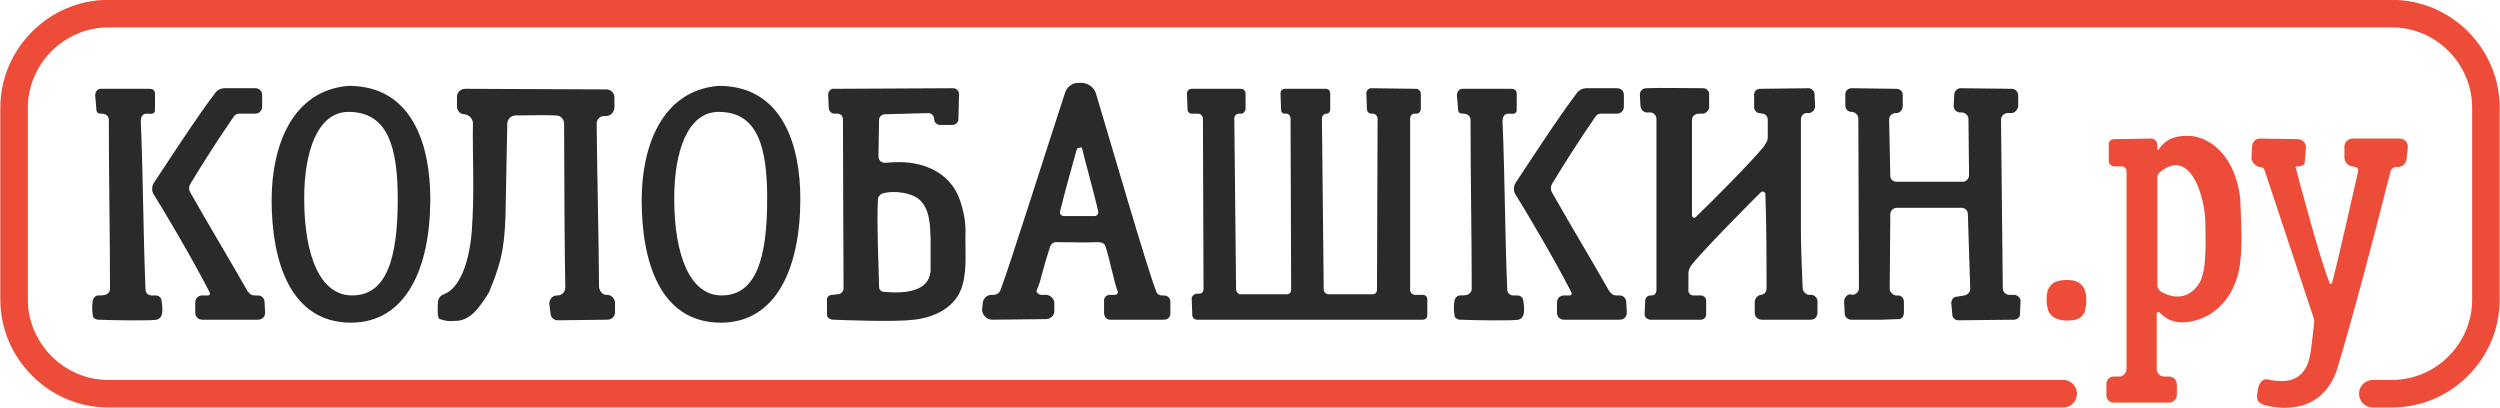
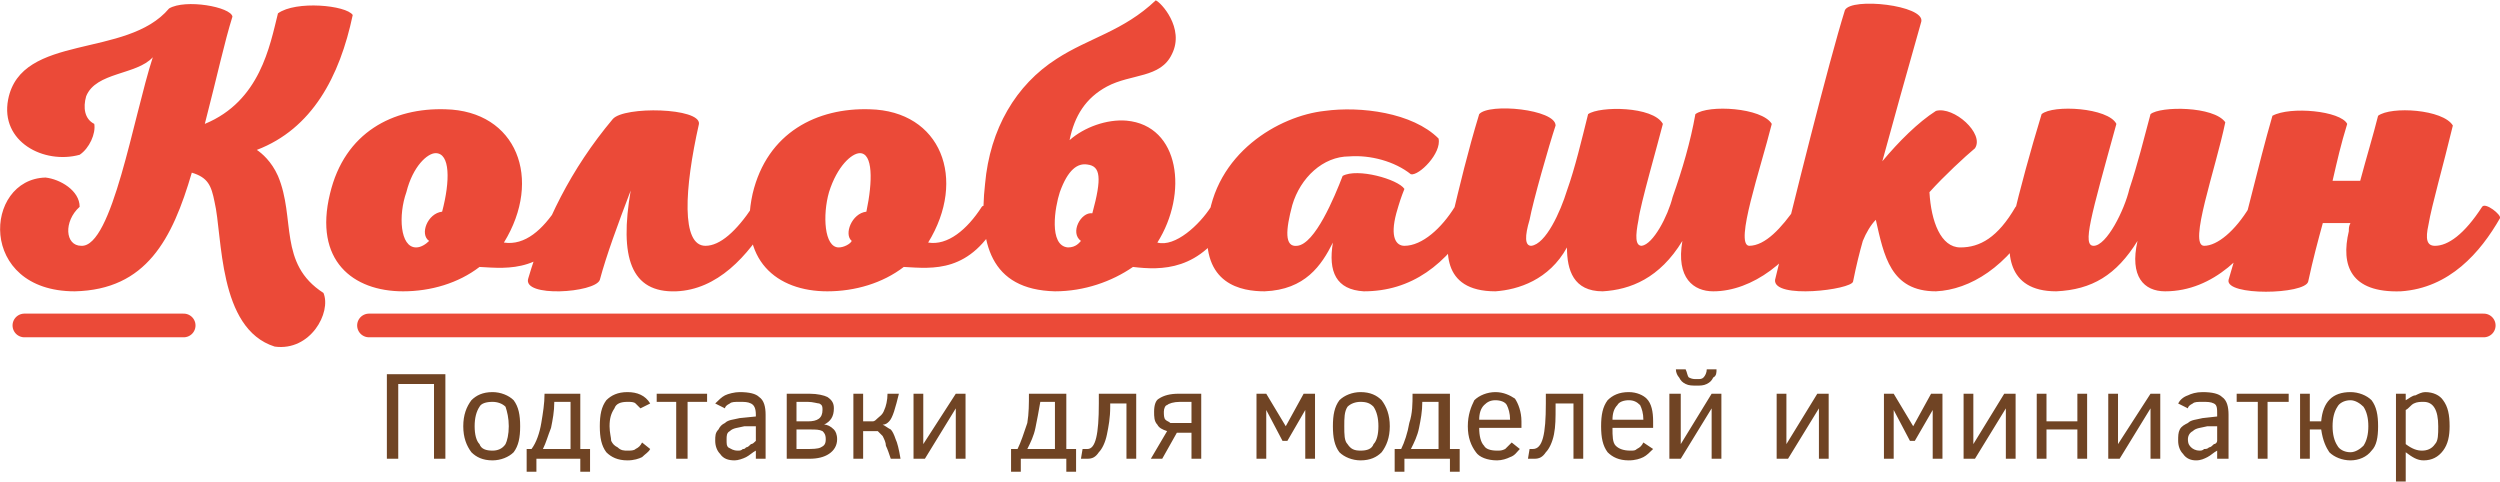
- <svg xmlns="http://www.w3.org/2000/svg" xml:space="preserve" width="64.007mm" height="10.444mm" version="1.1" style="shape-rendering:geometricPrecision; text-rendering:geometricPrecision; image-rendering:optimizeQuality; fill-rule:evenodd; clip-rule:evenodd" viewBox="0 0 4221 689">
+ <svg xmlns="http://www.w3.org/2000/svg" xml:space="preserve" width="74.523mm" height="14.364mm" version="1.1" style="shape-rendering:geometricPrecision; text-rendering:geometricPrecision; image-rendering:optimizeQuality; fill-rule:evenodd; clip-rule:evenodd" viewBox="0 0 1538 296">
  <defs>
    <style type="text/css">
   
-     .str0 {stroke:#ED4D38;stroke-width:46.528;stroke-linecap:round}
-     .fil2 {fill:none}
-     .fil0 {fill:#2B2A29;fill-rule:nonzero}
-     .fil1 {fill:#ED4D38;fill-rule:nonzero}
+     .str0 {stroke:#EB4A38;stroke-width:14.562;stroke-linecap:round}
+     .fil1 {fill:none}
+     .fil2 {fill:#704424;fill-rule:nonzero}
+     .fil0 {fill:#EB4A38;fill-rule:nonzero}
   
  </style>
  </defs>
  <g id="Слой_x0020_1">
-     <g id="_2156681023552">
-       <path class="fil0" d="M418 493c-37,-65 -60,-102 -98,-169 -2,-4 -2,-9 1,-14 22,-36 44,-71 73,-113 2,-3 5,-5 9,-5l27 0c7,0 12,-5 12,-12l0 -19c0,-8 -5,-12 -12,-12l-51 0c-7,0 -13,3 -17,9 -30,39 -85,124 -103,151 -3,5 -4,12 -1,18 17,27 64,106 95,166 2,3 0,6 -2,6 -4,0 -7,0 -10,0 -7,0 -12,5 -12,12l0 17c0,7 5,12 12,12l94 0c7,0 12,-5 12,-12l-1 -18c0,-6 -5,-11 -11,-11l-6 0c-5,0 -9,-3 -11,-7l0 1zm-253 6c-4,0 -8,4 -9,8 -2,11 -1,19 0,26 0,4 5,7 9,7 25,1 89,2 99,0 10,-3 11,-13 8,-33 -1,-5 -5,-8 -10,-8l-7 0c-5,0 -10,-4 -10,-10 -4,-94 -4,-194 -8,-284 0,-9 4,-13 10,-13l3 0c5,1 11,0 11,-6 0,-10 0,-17 0,-27 0,-8 -5,-9 -10,-9 -24,0 -57,0 -82,0 -5,0 -9,5 -9,11l2 24c0,5 3,7 8,7 0,0 13,-1 13,11 0,94 2,195 2,285 0,5 -4,9 -8,10 -4,1 -8,1 -12,1zm427 46c93,0 134,-92 134,-209 0,-89 -29,-191 -138,-191 -97,8 -130,104 -130,193 0,104 32,207 134,207zm-4 -356c66,0 83,59 83,147 0,101 -19,163 -77,163 -54,0 -81,-67 -81,-164 0,-80 23,-146 75,-146zm196 4c8,1 14,8 14,15 -1,58 3,117 -2,183 -4,51 -20,96 -47,106 -6,2 -10,7 -10,14 -1,11 -1,27 3,28 10,3 14,4 26,3 24,0 39,-19 57,-48l0 0c18,-44 26,-68 28,-129l3 -156c0,-8 7,-14 14,-14 21,0 47,-1 68,0 8,0 14,6 14,14 0,79 1,232 2,277 0,7 -6,13 -13,13l-1 0c-8,0 -13,7 -13,14l2 16c0,7 6,12 12,12l84 -1c7,0 13,-5 13,-13l0 -15c0,-8 -6,-13 -12,-14l-3 0c-6,0 -11,-6 -12,-13 0,-49 -4,-239 -4,-277 0,-6 5,-11 11,-12l5 0c8,0 14,-7 14,-15l0 -16c0,-8 -6,-14 -14,-14l-238 -1c-8,0 -14,6 -14,14l0 15c0,8 5,14 13,14l0 0 0 0zm433 352c93,0 134,-92 134,-209 0,-89 -29,-191 -138,-191 -97,8 -130,104 -130,193 0,104 31,207 134,207zm-4 -356c66,0 82,59 82,147 0,101 -19,163 -77,163 -53,0 -80,-67 -80,-164 0,-80 23,-146 75,-146zm406 -30c0,-6 -5,-10 -10,-10l-201 1c-5,-1 -10,4 -10,10l1 22c0,5 4,10 10,10l5 0c5,0 9,4 9,10 0,88 1,245 1,285 0,5 -4,10 -10,10l-9 1c-5,0 -9,3 -9,8l0 26c0,5 6,8 11,8 26,1 105,4 136,0 35,-4 72,-21 82,-59 8,-28 4,-62 5,-92 0,-20 -6,-46 -15,-64 -20,-38 -62,-53 -105,-51 -6,0 -11,1 -16,1 -7,0 -11,-5 -11,-11 0,-20 1,-49 1,-62 0,-5 5,-9 10,-9l73 -2c6,0 10,5 10,10 0,6 5,10 10,10l21 0c5,0 10,-4 10,-10l1 -42zm-48 299c-3,35 -44,38 -78,35 -6,0 -9,-4 -9,-9 -1,-49 -4,-97 -2,-147 0,-4 3,-8 7,-10 19,-6 53,-2 66,13 15,17 15,40 16,62 0,19 0,38 0,56zm249 -318c-10,0 -19,7 -22,17 -37,113 -94,294 -109,333 -2,5 -7,8 -11,8l-4 0c-8,0 -15,7 -15,15l-1 10c0,9 8,17 17,17l91 -1c7,0 14,-6 14,-13l0 -14c0,-7 -6,-13 -13,-14l-9 0c-4,0 -9,-4 -8,-7 3,-7 7,-18 8,-24 5,-19 9,-32 15,-51 2,-4 5,-7 10,-7 19,0 50,1 71,0 6,0 10,2 12,6 8,24 15,62 21,77 1,3 -1,6 -5,6l-8 0c-6,0 -11,5 -10,11l0 19c0,7 4,12 10,12l91 0c6,0 11,-4 11,-10l0 -20c0,-6 -4,-11 -11,-11l-3 0c-5,0 -9,-3 -10,-7 -17,-44 -76,-249 -102,-335 -3,-9 -12,-16 -22,-17l-8 0zm34 216c1,6 -2,9 -7,9l-51 0c-4,0 -8,-4 -6,-9 7,-30 25,-93 28,-104 1,-2 2,-2 3,-2l4 -1c1,0 2,1 2,2 2,10 20,75 27,105zm326 133c0,5 -3,8 -7,8l-79 0c-3,0 -7,-4 -7,-8l-3 -289c0,-5 4,-8 8,-8l4 0c3,0 7,-4 7,-8l0 -26c0,-4 -3,-8 -7,-8l-84 0c-5,0 -8,4 -8,8l1 27c0,4 3,7 8,7l10 0c4,0 8,4 8,8l1 288c0,5 -3,8 -7,8l-5 0c-4,1 -8,4 -8,8l1 28c0,5 4,8 8,8l381 0c5,0 8,-3 8,-8l0 -26c0,-5 -3,-8 -8,-8l-14 0c-4,-1 -7,-4 -7,-8l0 -290c0,-4 3,-8 7,-8l4 0c4,0 7,-4 7,-8l0 -26c0,-4 -4,-8 -7,-8l-77 -1c-4,0 -8,4 -8,8l1 27c0,4 3,8 7,8l3 0c4,0 8,4 8,8l-1 289c0,5 -3,8 -7,8l-75 0c-4,0 -8,-4 -8,-8l-3 -289c0,-4 3,-8 8,-8 4,0 6,-4 6,-7l0 -27c0,-5 -3,-8 -7,-8l-69 0c-5,0 -8,3 -8,8l1 27c0,4 2,7 7,7l2 0c4,0 7,4 7,8l1 289 0 0zm538 4c-37,-65 -60,-102 -98,-169 -2,-4 -2,-9 1,-14 22,-36 44,-71 73,-113 2,-3 5,-5 9,-5l27 0c7,0 12,-5 12,-12l0 -19c0,-8 -5,-12 -12,-12l-51 0c-7,0 -13,3 -17,9 -30,39 -85,124 -103,151 -3,5 -4,12 -1,18 17,27 64,106 95,166 2,3 0,6 -2,6 -4,0 -7,0 -10,0 -7,0 -12,5 -12,12l0 17c0,7 5,12 12,12l94 0c7,0 12,-5 12,-12l-1 -18c0,-6 -5,-11 -11,-11l-6 0c-5,0 -9,-3 -11,-7l0 1zm-253 6c-4,0 -8,4 -9,8 -2,11 -1,19 0,26 0,4 5,7 9,7 25,1 89,2 99,0 10,-3 11,-13 8,-33 -1,-5 -5,-8 -10,-8l-7 0c-5,0 -10,-4 -10,-10 -4,-94 -4,-194 -8,-284 0,-9 4,-13 10,-13l3 0c5,1 11,0 11,-6 0,-10 0,-17 0,-27 0,-8 -5,-9 -10,-9 -24,0 -57,0 -82,0 -5,0 -9,5 -9,11l2 24c0,5 3,7 8,7 0,0 13,-1 13,11 0,94 2,195 2,285 0,5 -4,9 -8,10 -4,1 -8,1 -12,1zm398 -132c-2,2 -6,0 -6,-3l0 -161c0,-6 4,-10 10,-11l9 0c5,-1 9,-5 10,-10 0,-7 0,-16 0,-23 0,-6 -5,-10 -10,-10 -28,0 -75,-1 -96,0 -7,0 -11,5 -11,11l1 19c1,6 5,11 11,11l6 0c5,0 10,5 10,11 0,47 0,251 0,289 0,5 -3,9 -8,9l-2 0c-5,0 -9,4 -9,9l-1 23c0,5 5,9 10,9l85 0c5,0 9,-4 9,-9l0 -23c0,-5 -4,-9 -9,-9l-13 0c-5,0 -9,-5 -8,-10l0 -27c0,-5 2,-10 5,-14 19,-25 108,-114 117,-123 3,-3 8,-1 8,3 2,47 2,130 2,159 0,6 -4,11 -10,11 -5,1 -10,6 -10,12l0 18c0,7 5,12 12,12l83 0c6,0 11,-5 11,-12l0 -19c0,-6 -5,-11 -11,-11l-4 0c-5,-1 -10,-6 -10,-11 -1,-22 -3,-71 -3,-94l0 -191c0,-6 4,-11 10,-11l4 0c6,-1 10,-6 10,-12l-1 -20c0,-5 -5,-10 -10,-10l-82 1c-6,0 -11,5 -10,12l0 19c0,5 4,10 9,10l5 1c5,0 9,5 9,10 0,8 0,23 0,31 0,5 -4,10 -7,15 -24,29 -87,92 -115,119l0 0zm549 140c-1,-5 -6,-9 -11,-9l-8 0c-6,0 -11,-5 -11,-11l-3 -285c0,-5 4,-10 10,-11l9 0c5,-1 9,-6 10,-11l0 -19c0,-6 -5,-11 -11,-11l-86 -1c-6,0 -11,5 -11,11l-1 19c0,6 5,11 11,11l4 0c6,1 10,6 10,11l1 95c0,6 -5,11 -11,11l-111 0c-6,0 -11,-4 -11,-10l-2 -95c0,-6 5,-11 11,-11l1 0c6,0 11,-5 11,-12l0 -19c0,-6 -5,-10 -11,-10l-75 -1c-6,0 -11,4 -11,10l0 19c0,6 4,11 11,11 5,0 11,5 11,11l1 287c0,6 -5,11 -12,11l-2 -1c-6,0 -11,6 -11,12l1 21c0,5 5,10 11,10l52 0 27 -1c5,1 10,-4 10,-11l0 -18c0,-6 -4,-11 -10,-11l-4 0c-5,-1 -10,-6 -10,-11l1 -126c0,-6 5,-11 11,-11l109 0c6,0 11,4 11,11l4 126c0,5 -4,10 -10,11l-12 2c-6,0 -10,5 -10,11l2 22c2,5 6,7 10,7l94 -1c5,0 10,-4 10,-9l1 -23 0 -1z" />
-       <path class="fil1" d="M3461 529c9,13 26,13 38,12 22,-2 24,-19 24,-36 0,-23 -14,-32 -29,-32 -21,-1 -33,5 -37,21 -2,9 -1,28 4,35zm322 -195c-9,-69 -47,-99 -80,-104 -31,-3 -48,7 -58,23 -1,1 -2,0 -2,-1l0 -8c0,-5 -5,-10 -10,-10l-63 1c-5,0 -10,4 -9,10l0 27c0,5 4,8 8,9l14 0c4,0 8,3 8,8l0 334c0,7 -6,13 -12,13l-10 0c-6,0 -12,5 -12,12l0 20c0,6 5,12 12,12l94 0c7,0 13,-6 13,-13l0 -17c0,-8 -5,-13 -12,-14l-9 0c-7,0 -13,-5 -13,-13 0,-21 0,-69 0,-93 0,-3 3,-4 5,-2 13,14 29,18 46,16 36,-4 68,-28 83,-70 14,-38 8,-99 7,-140zm-69 144c-18,29 -45,26 -64,15 -4,-3 -7,-6 -7,-11l0 -184c0,-1 1,-3 2,-5 54,-49 79,43 79,82 0,17 4,82 -10,103l0 0zm109 206c23,6 95,19 123,-58 30,-100 65,-234 91,-337 1,-3 5,-7 8,-7l5 0c7,0 14,-6 14,-14l2 -18c1,-9 -5,-16 -14,-16l-79 0c-8,0 -15,7 -14,15l0 17c0,8 6,14 13,15l5 1c4,1 6,4 5,8 -4,18 -35,156 -44,188 0,2 -4,2 -4,0 -16,-39 -51,-171 -57,-194 -1,-1 0,-3 2,-3 5,0 13,-1 13,-7l2 -24c1,-8 -6,-15 -14,-15l-64 -1c-7,0 -13,6 -13,14l-1 18c0,8 7,15 14,16 4,0 7,2 8,5l83 250c1,2 1,4 1,7 -4,36 -6,60 -12,73 -13,27 -35,29 -62,25 -9,-4 -18,0 -21,15 -5,23 3,23 10,27z" />
-     </g>
-     <path class="fil2 str0" d="M3484 665l-3302 0c-87,0 -159,-72 -159,-159l0 -324c0,-87 72,-159 159,-159l3857 0c88,0 159,72 159,159l0 324c0,87 -71,159 -159,159l-32 0" />
+     <path class="fil0" d="M171 108c-4,-9 -10,-14 -13,-16 34,-13 51,-45 59,-83 -4,-6 -35,-9 -46,-1 -5,20 -11,54 -45,68 8,-31 12,-50 17,-66 -1,-6 -29,-11 -39,-5 -26,31 -91,15 -99,56 -5,26 22,40 44,34 6,-4 10,-13 9,-19 -6,-3 -7,-10 -5,-17 6,-15 31,-13 41,-24 -12,37 -25,117 -44,116 -10,0 -11,-15 -1,-24 0,-10 -12,-17 -21,-18 -38,1 -42,70 18,70 44,-1 60,-32 72,-73 10,3 12,8 14,18 5,21 2,78 37,89 22,3 35,-21 30,-33 -28,-18 -17,-46 -28,-72zm103 -41c-32,-1 -62,14 -71,52 -10,41 14,60 45,60 17,0 34,-5 47,-15 18,1 41,4 60,-30 1,-2 -10,-10 -12,-7 -9,14 -20,24 -33,22 24,-39 8,-81 -36,-82zm-6 27c9,0 9,17 4,36 -9,1 -14,14 -8,18 -2,2 -5,4 -8,4 -10,0 -11,-20 -6,-34 4,-16 13,-24 18,-24zm148 85c25,-1 44,-21 58,-45 1,-2 -9,-10 -11,-7 -10,15 -20,24 -29,24 -15,0 -13,-35 -4,-75 1,-10 -46,-11 -53,-3 -26,31 -42,64 -52,98 -4,12 41,9 44,1 4,-15 11,-34 19,-55l0 0c-7,41 0,63 28,62zm119 -112c-32,-1 -63,14 -72,52 -9,41 15,60 46,60 17,0 34,-5 47,-15 18,1 41,4 59,-30 2,-2 -9,-10 -11,-7 -9,14 -21,24 -33,22 24,-39 8,-81 -36,-82zm-6 27c8,0 8,17 4,36 -9,1 -14,14 -9,18 -1,2 -5,4 -8,4 -9,0 -10,-20 -6,-34 5,-16 14,-24 19,-24zm120 85c18,0 35,-6 48,-15 17,2 42,3 60,-30 1,-2 -10,-11 -12,-7 -7,11 -22,25 -33,22 19,-30 14,-72 -19,-75 -12,-1 -26,4 -35,12 3,-15 10,-26 23,-33 15,-8 33,-5 40,-20 8,-16 -7,-32 -10,-33 -20,19 -41,23 -61,36 -25,16 -41,43 -44,77 -4,36 3,65 43,66zm8 -27c-12,-1 -8,-25 -5,-34 5,-14 11,-18 17,-17 8,1 9,8 3,30 -7,-1 -14,12 -7,17 -1,1 -3,4 -8,4zm158 -84c-28,3 -68,26 -72,70 -4,37 21,41 35,41 25,-1 35,-16 42,-30 -3,18 2,29 19,30 29,0 51,-16 68,-45 1,-2 -10,-11 -12,-7 -8,13 -20,24 -31,24 -5,0 -9,-5 -5,-20 2,-7 3,-10 5,-15 -4,-6 -29,-13 -38,-8 -5,13 -17,42 -28,43 -8,1 -7,-10 -3,-25 5,-17 19,-30 35,-30 13,-1 28,3 38,11 5,1 19,-13 17,-22 -16,-16 -48,-20 -70,-17zm105 111c14,-1 33,-7 44,-27 0,14 4,27 22,27 17,-1 35,-8 49,-31 -4,23 7,31 19,31 24,0 49,-19 62,-45 1,-2 -9,-10 -11,-7 -9,13 -19,24 -29,24 -9,-1 7,-47 14,-75 -6,-10 -39,-12 -47,-6 -3,17 -8,34 -14,51 -3,12 -12,29 -19,30 -4,0 -4,-6 -2,-16 1,-9 12,-47 15,-59 -6,-11 -39,-11 -46,-6 -4,16 -8,33 -13,47 -4,13 -13,33 -22,34 -4,0 -4,-6 -1,-16 2,-11 12,-46 16,-58 0,-10 -41,-14 -47,-7 -7,23 -12,44 -17,65 -4,17 -7,44 27,44zm320 -52c-11,19 -22,25 -34,25 -12,0 -18,-16 -19,-34 9,-10 22,-22 28,-27 6,-9 -13,-26 -24,-23 -11,7 -23,19 -33,31 6,-22 16,-58 24,-86 2,-10 -43,-15 -47,-7 -10,32 -32,120 -43,166 -1,12 47,6 48,1 2,-10 4,-18 6,-25 2,-5 5,-10 8,-13 5,22 9,44 37,44 21,-1 44,-15 61,-45 2,-2 -9,-10 -12,-7zm83 -57c-4,15 -8,31 -13,46 -3,13 -14,35 -22,35 -7,0 -2,-17 14,-75 -5,-10 -39,-12 -46,-6 -7,23 -13,45 -18,66 -4,18 -4,43 27,43 22,-1 37,-10 50,-31 -5,22 4,31 17,31 30,0 52,-24 63,-45 1,-2 -9,-10 -11,-7 -9,15 -20,24 -28,24 -10,0 7,-47 13,-76 -7,-10 -40,-10 -46,-5zm204 57c-11,17 -21,24 -29,24 -5,0 -6,-4 -4,-13 2,-12 9,-36 15,-61 -6,-10 -38,-12 -46,-6 -3,12 -7,25 -11,40l-17 0c3,-13 5,-22 9,-35 -4,-8 -35,-11 -46,-5 -9,31 -17,68 -27,101 -2,10 47,9 49,1 3,-14 6,-25 9,-36l17 0c-1,2 -1,3 -1,5 -5,21 1,38 32,37 30,-2 49,-24 61,-45 1,-2 -9,-10 -11,-7z" />
+     <line class="fil1 str0" x1="15" y1="200" x2="113" y2="200" />
+     <line class="fil1 str0" x1="227" y1="200" x2="1528" y2="200" />
+     <path class="fil2" d="M238 282l0 -52 36 0 0 52 -7 0 0 -46 -22 0 0 46 -7 0zm82 -20c0,7 -1,12 -4,16 -3,3 -8,5 -13,5 -6,0 -10,-2 -13,-5 -3,-4 -5,-9 -5,-16 0,-7 2,-12 5,-16 3,-3 7,-5 13,-5 5,0 10,2 13,5 3,4 4,9 4,16zm-7 0c0,-5 -1,-9 -2,-12 -2,-2 -5,-3 -8,-3 -4,0 -7,1 -8,3 -2,3 -3,7 -3,12 0,5 1,9 3,11 1,3 4,4 8,4 3,0 6,-1 8,-4 1,-2 2,-6 2,-11zm11 28l0 -14 3 0c3,-4 5,-10 6,-16 1,-6 2,-12 2,-18l22 0 0 34 6 0 0 14 -6 0 0 -8 -27 0 0 8 -6 0zm27 -43l-10 0c0,6 -1,11 -2,16 -2,5 -3,9 -5,13l17 0 0 -29zm49 29c-1,2 -3,3 -5,5 -2,1 -5,2 -9,2 -6,0 -10,-2 -13,-5 -3,-4 -4,-9 -4,-16 0,-7 1,-12 4,-16 3,-3 7,-5 13,-5 6,0 11,2 14,7l-6 3c-1,-1 -2,-2 -3,-3 -1,-1 -3,-1 -5,-1 -4,0 -7,1 -8,4 -2,3 -3,6 -3,11 0,4 1,7 1,9 1,2 2,3 4,4 2,2 4,2 6,2 2,0 4,0 5,-1 2,-1 3,-2 4,-4l5 4zm35 -29l-12 0 0 35 -7 0 0 -35 -12 0 0 -5 31 0 0 5zm30 35l0 -5c-2,1 -4,3 -6,4 -2,1 -5,2 -7,2 -4,0 -7,-1 -9,-4 -2,-2 -3,-5 -3,-8 0,-3 0,-5 2,-7 1,-2 2,-3 4,-4 2,-2 5,-2 9,-3l10 -1 0 -1c0,-4 -1,-6 -3,-7 -2,-1 -4,-1 -7,-1 -3,0 -5,0 -6,1 -2,1 -3,2 -3,3l-6 -3c2,-2 4,-4 6,-5 2,-1 6,-2 9,-2 6,0 10,1 12,3 3,2 4,6 4,11l0 27 -6 0zm0 -20l-7 0c-4,1 -7,1 -9,3 -2,1 -2,3 -2,5 0,3 0,4 1,5 2,1 3,2 6,2 1,0 2,0 3,-1 1,0 1,0 2,-1 1,0 2,-1 3,-2 1,0 2,-1 3,-2l0 -9zm50 8c0,4 -2,7 -5,9 -3,2 -7,3 -12,3l-14 0 0 -40 14 0c5,0 9,1 11,2 3,2 4,4 4,7 0,5 -2,8 -6,10 2,0 4,1 6,3 1,1 2,3 2,6zm-9 -18c0,-2 0,-3 -2,-4 -1,0 -4,-1 -7,-1l-7 0 0 12 7 0c6,0 9,-2 9,-7zm2 18c0,-3 -1,-4 -2,-5 -2,-1 -4,-1 -8,-1l-8 0 0 12 5 0c5,0 8,0 10,-1 2,-1 3,-2 3,-5zm23 -28l0 17 6 0c1,0 2,-1 3,-2 1,-1 3,-2 4,-5 1,-2 2,-6 2,-10l7 0c-1,4 -2,8 -3,11 -1,3 -2,5 -3,6 -1,1 -2,2 -4,2 2,1 3,2 5,3 1,1 2,3 3,6 1,2 2,6 3,12l-6 0c-1,-3 -2,-6 -3,-8 0,-2 -1,-4 -2,-6 -1,-1 -2,-2 -3,-3 -1,0 -2,0 -4,0l-5 0 0 17 -6 0 0 -40 6 0zm38 40l-7 0 0 -40 6 0 0 31 20 -31 6 0 0 40 -6 0 0 -31 -19 31zm53 8l0 -14 4 0c2,-4 4,-10 6,-16 1,-6 1,-12 1,-18l23 0 0 34 6 0 0 14 -6 0 0 -8 -28 0 0 8 -6 0zm27 -43l-9 0c-1,6 -2,11 -3,16 -1,5 -3,9 -5,13l17 0 0 -29zm34 1l0 2c0,7 -1,12 -2,17 -1,5 -3,9 -5,11 -2,3 -4,4 -7,4 0,0 -1,0 -2,0 -1,0 -1,0 -2,0l1 -6c1,0 2,0 3,0 5,0 7,-9 7,-28l0 -6 23 0 0 40 -6 0 0 -34 -10 0zm25 34l10 -17c-3,-1 -5,-2 -6,-4 -2,-2 -2,-5 -2,-8 0,-4 1,-7 3,-8 3,-2 7,-3 12,-3l14 0 0 40 -6 0 0 -16 -9 0 -9 16 -7 0zm8 -29c0,2 0,4 1,5 1,1 2,1 3,2 1,0 3,0 6,0l7 0 0 -13 -7 0c-4,0 -7,1 -8,2 -1,0 -2,2 -2,4zm93 29l-6 0 0 -30 -11 19 -3 0 -10 -19 0 30 -6 0 0 -40 6 0 12 20 11 -20 7 0 0 40zm46 -20c0,7 -2,12 -5,16 -3,3 -7,5 -13,5 -5,0 -10,-2 -13,-5 -3,-4 -4,-9 -4,-16 0,-7 1,-12 4,-16 3,-3 8,-5 13,-5 6,0 10,2 13,5 3,4 5,9 5,16zm-7 0c0,-5 -1,-9 -3,-12 -2,-2 -4,-3 -8,-3 -3,0 -6,1 -8,3 -2,3 -2,7 -2,12 0,5 0,9 2,11 2,3 4,4 8,4 4,0 7,-1 8,-4 2,-2 3,-6 3,-11zm10 28l0 -14 4 0c2,-4 4,-10 5,-16 2,-6 2,-12 2,-18l23 0 0 34 6 0 0 14 -6 0 0 -8 -28 0 0 8 -6 0zm27 -43l-10 0c0,6 -1,11 -2,16 -1,5 -3,9 -5,13l17 0 0 -29zm25 16c0,5 1,9 3,11 1,2 4,3 8,3 2,0 3,0 5,-1 1,-1 2,-2 4,-4l5 4c-2,2 -3,4 -6,5 -2,1 -5,2 -8,2 -6,0 -11,-2 -13,-5 -3,-4 -5,-9 -5,-16 0,-7 2,-12 4,-16 3,-3 8,-5 13,-5 5,0 9,2 12,4 2,3 4,8 4,14l0 4 -26 0zm19 -5c0,-4 -1,-7 -2,-9 -1,-2 -4,-3 -7,-3 -3,0 -5,1 -7,3 -2,2 -3,5 -3,9l19 0zm28 -10l0 2c0,7 0,12 -1,17 -1,5 -3,9 -5,11 -2,3 -4,4 -7,4 -1,0 -1,0 -2,0 -1,0 -2,0 -2,0l1 -6c1,0 2,0 2,0 6,0 8,-9 8,-28l0 -6 23 0 0 40 -6 0 0 -34 -11 0zm35 15c0,5 0,9 2,11 2,2 5,3 9,3 2,0 3,0 4,-1 2,-1 3,-2 4,-4l6 4c-2,2 -4,4 -6,5 -2,1 -5,2 -9,2 -6,0 -10,-2 -13,-5 -3,-4 -4,-9 -4,-16 0,-7 1,-12 4,-16 3,-3 7,-5 13,-5 5,0 9,2 11,4 3,3 4,8 4,14l0 4 -25 0zm19 -5c0,-4 -1,-7 -2,-9 -2,-2 -4,-3 -7,-3 -3,0 -6,1 -7,3 -2,2 -3,5 -3,9l19 0zm23 24l-7 0 0 -40 7 0 0 31 19 -31 6 0 0 40 -6 0 0 -31 -19 31zm22 -55c0,2 0,4 -2,5 -1,2 -2,3 -4,4 -2,1 -4,1 -6,1 -3,0 -5,0 -7,-1 -2,-1 -3,-2 -4,-4 -1,-1 -2,-3 -2,-5l6 0c1,2 1,4 2,5 2,1 3,1 5,1 2,0 3,0 4,-1 1,-1 2,-3 2,-5l6 0zm44 55l-7 0 0 -40 6 0 0 31 19 -31 7 0 0 40 -6 0 0 -31 -19 31zm95 0l-6 0 0 -30 -11 19 -3 0 -10 -19 0 30 -6 0 0 -40 6 0 12 20 11 -20 7 0 0 40zm20 0l-7 0 0 -40 6 0 0 31 19 -31 7 0 0 40 -6 0 0 -31 -19 31zm69 0l-6 0 0 -18 -19 0 0 18 -6 0 0 -40 6 0 0 17 19 0 0 -17 6 0 0 40zm20 0l-7 0 0 -40 6 0 0 31 20 -31 6 0 0 40 -6 0 0 -31 -19 31zm60 0l0 -5c-2,1 -4,3 -6,4 -2,1 -4,2 -7,2 -3,0 -6,-1 -8,-4 -2,-2 -3,-5 -3,-8 0,-3 0,-5 1,-7 1,-2 3,-3 5,-4 2,-2 5,-2 9,-3l9 -1 0 -1c0,-4 0,-6 -2,-7 -2,-1 -4,-1 -7,-1 -3,0 -5,0 -6,1 -2,1 -3,2 -3,3l-6 -3c1,-2 3,-4 6,-5 2,-1 5,-2 9,-2 6,0 10,1 12,3 3,2 4,6 4,11l0 27 -7 0zm0 -20l-6 0c-4,1 -7,1 -9,3 -2,1 -3,3 -3,5 0,3 1,4 2,5 1,1 3,2 5,2 1,0 2,0 3,-1 1,0 2,0 3,-1 1,0 2,-1 3,-2 1,0 2,-1 2,-2l0 -9zm44 -15l-13 0 0 35 -6 0 0 -35 -13 0 0 -5 32 0 0 5zm13 35l-6 0 0 -40 6 0 0 17 7 0c1,-12 7,-18 18,-18 5,0 10,2 13,5 3,4 4,9 4,16 0,7 -1,12 -4,15 -3,4 -8,6 -13,6 -5,0 -10,-2 -13,-5 -2,-3 -4,-7 -5,-14l-7 0 0 18zm36 -20c0,-5 -1,-9 -3,-12 -2,-2 -5,-4 -8,-4 -4,0 -7,2 -8,4 -2,3 -3,7 -3,12 0,5 1,9 3,12 1,2 4,4 8,4 3,0 6,-2 8,-4 2,-3 3,-7 3,-12zm50 0c0,6 -1,11 -4,15 -3,4 -7,6 -12,6 -4,0 -7,-2 -11,-5l0 18 -6 0 0 -54 6 0 0 4c2,-1 4,-3 6,-3 2,-1 4,-2 6,-2 5,0 9,2 11,5 3,4 4,9 4,16zm-7 0c0,-10 -3,-15 -9,-15 -2,0 -4,0 -6,1 -2,1 -3,3 -5,4l0 21c4,3 7,4 10,4 3,0 6,-1 8,-4 2,-2 2,-6 2,-11z" />
  </g>
</svg>
